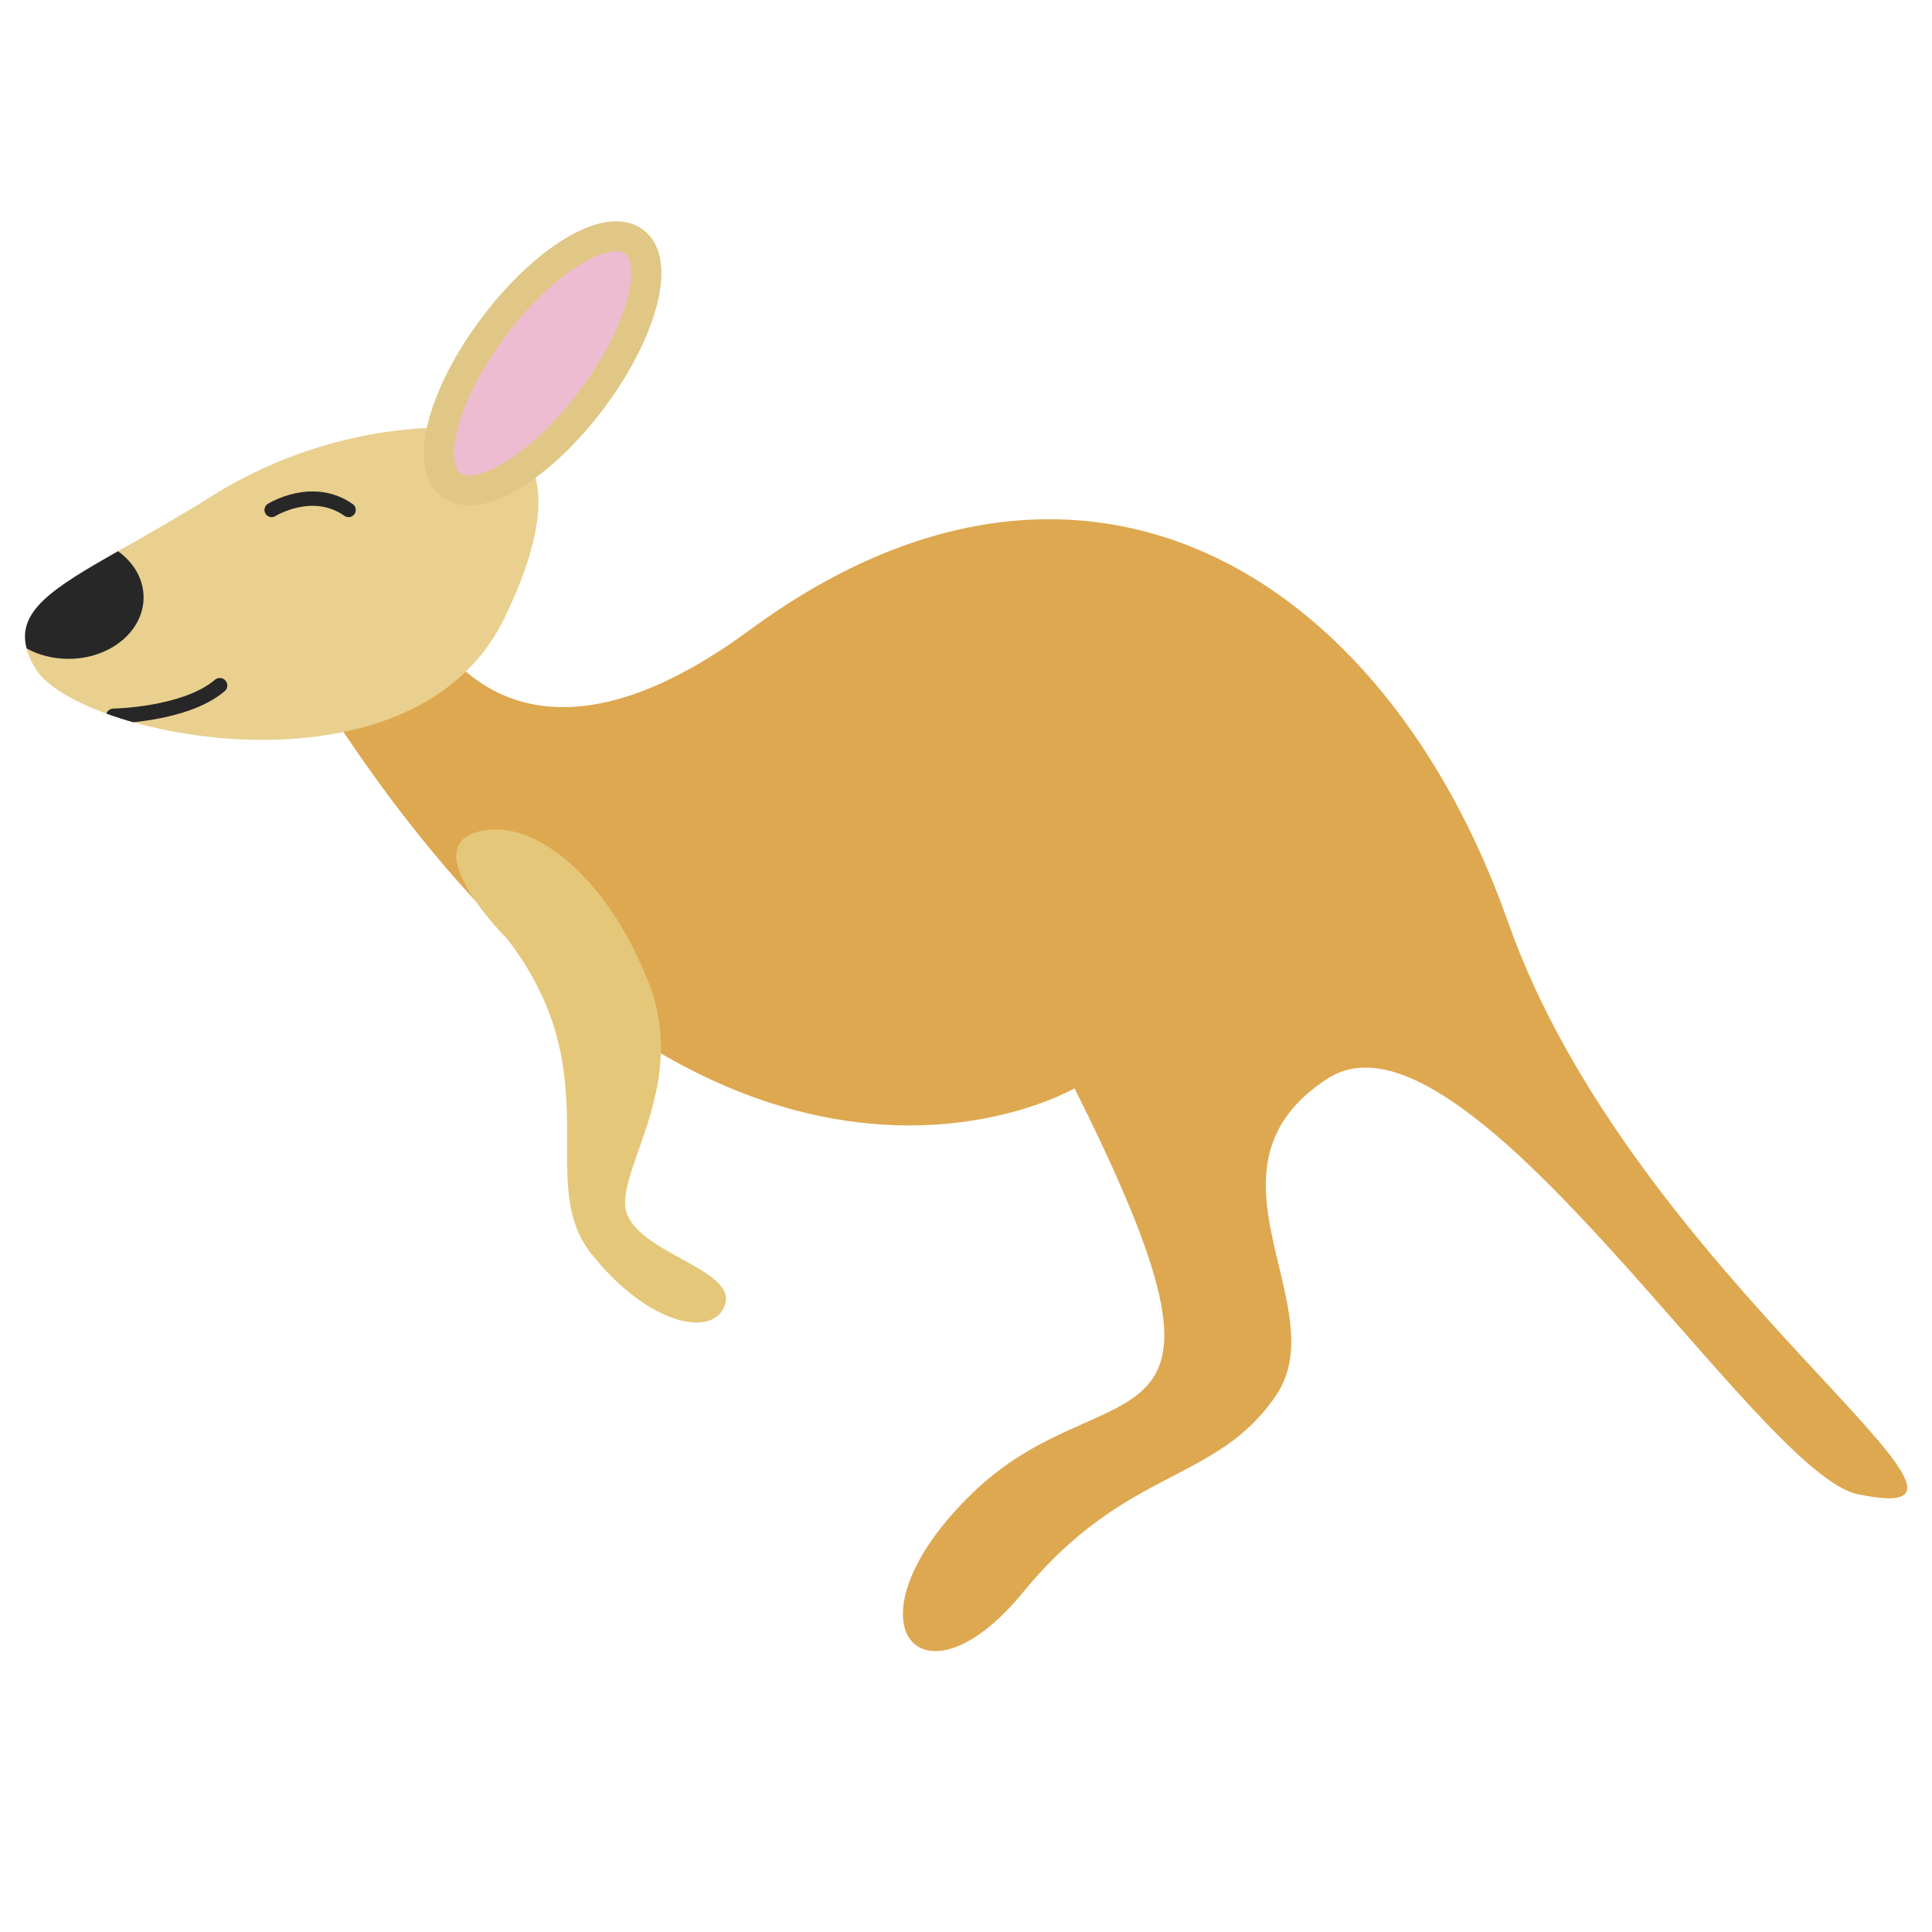
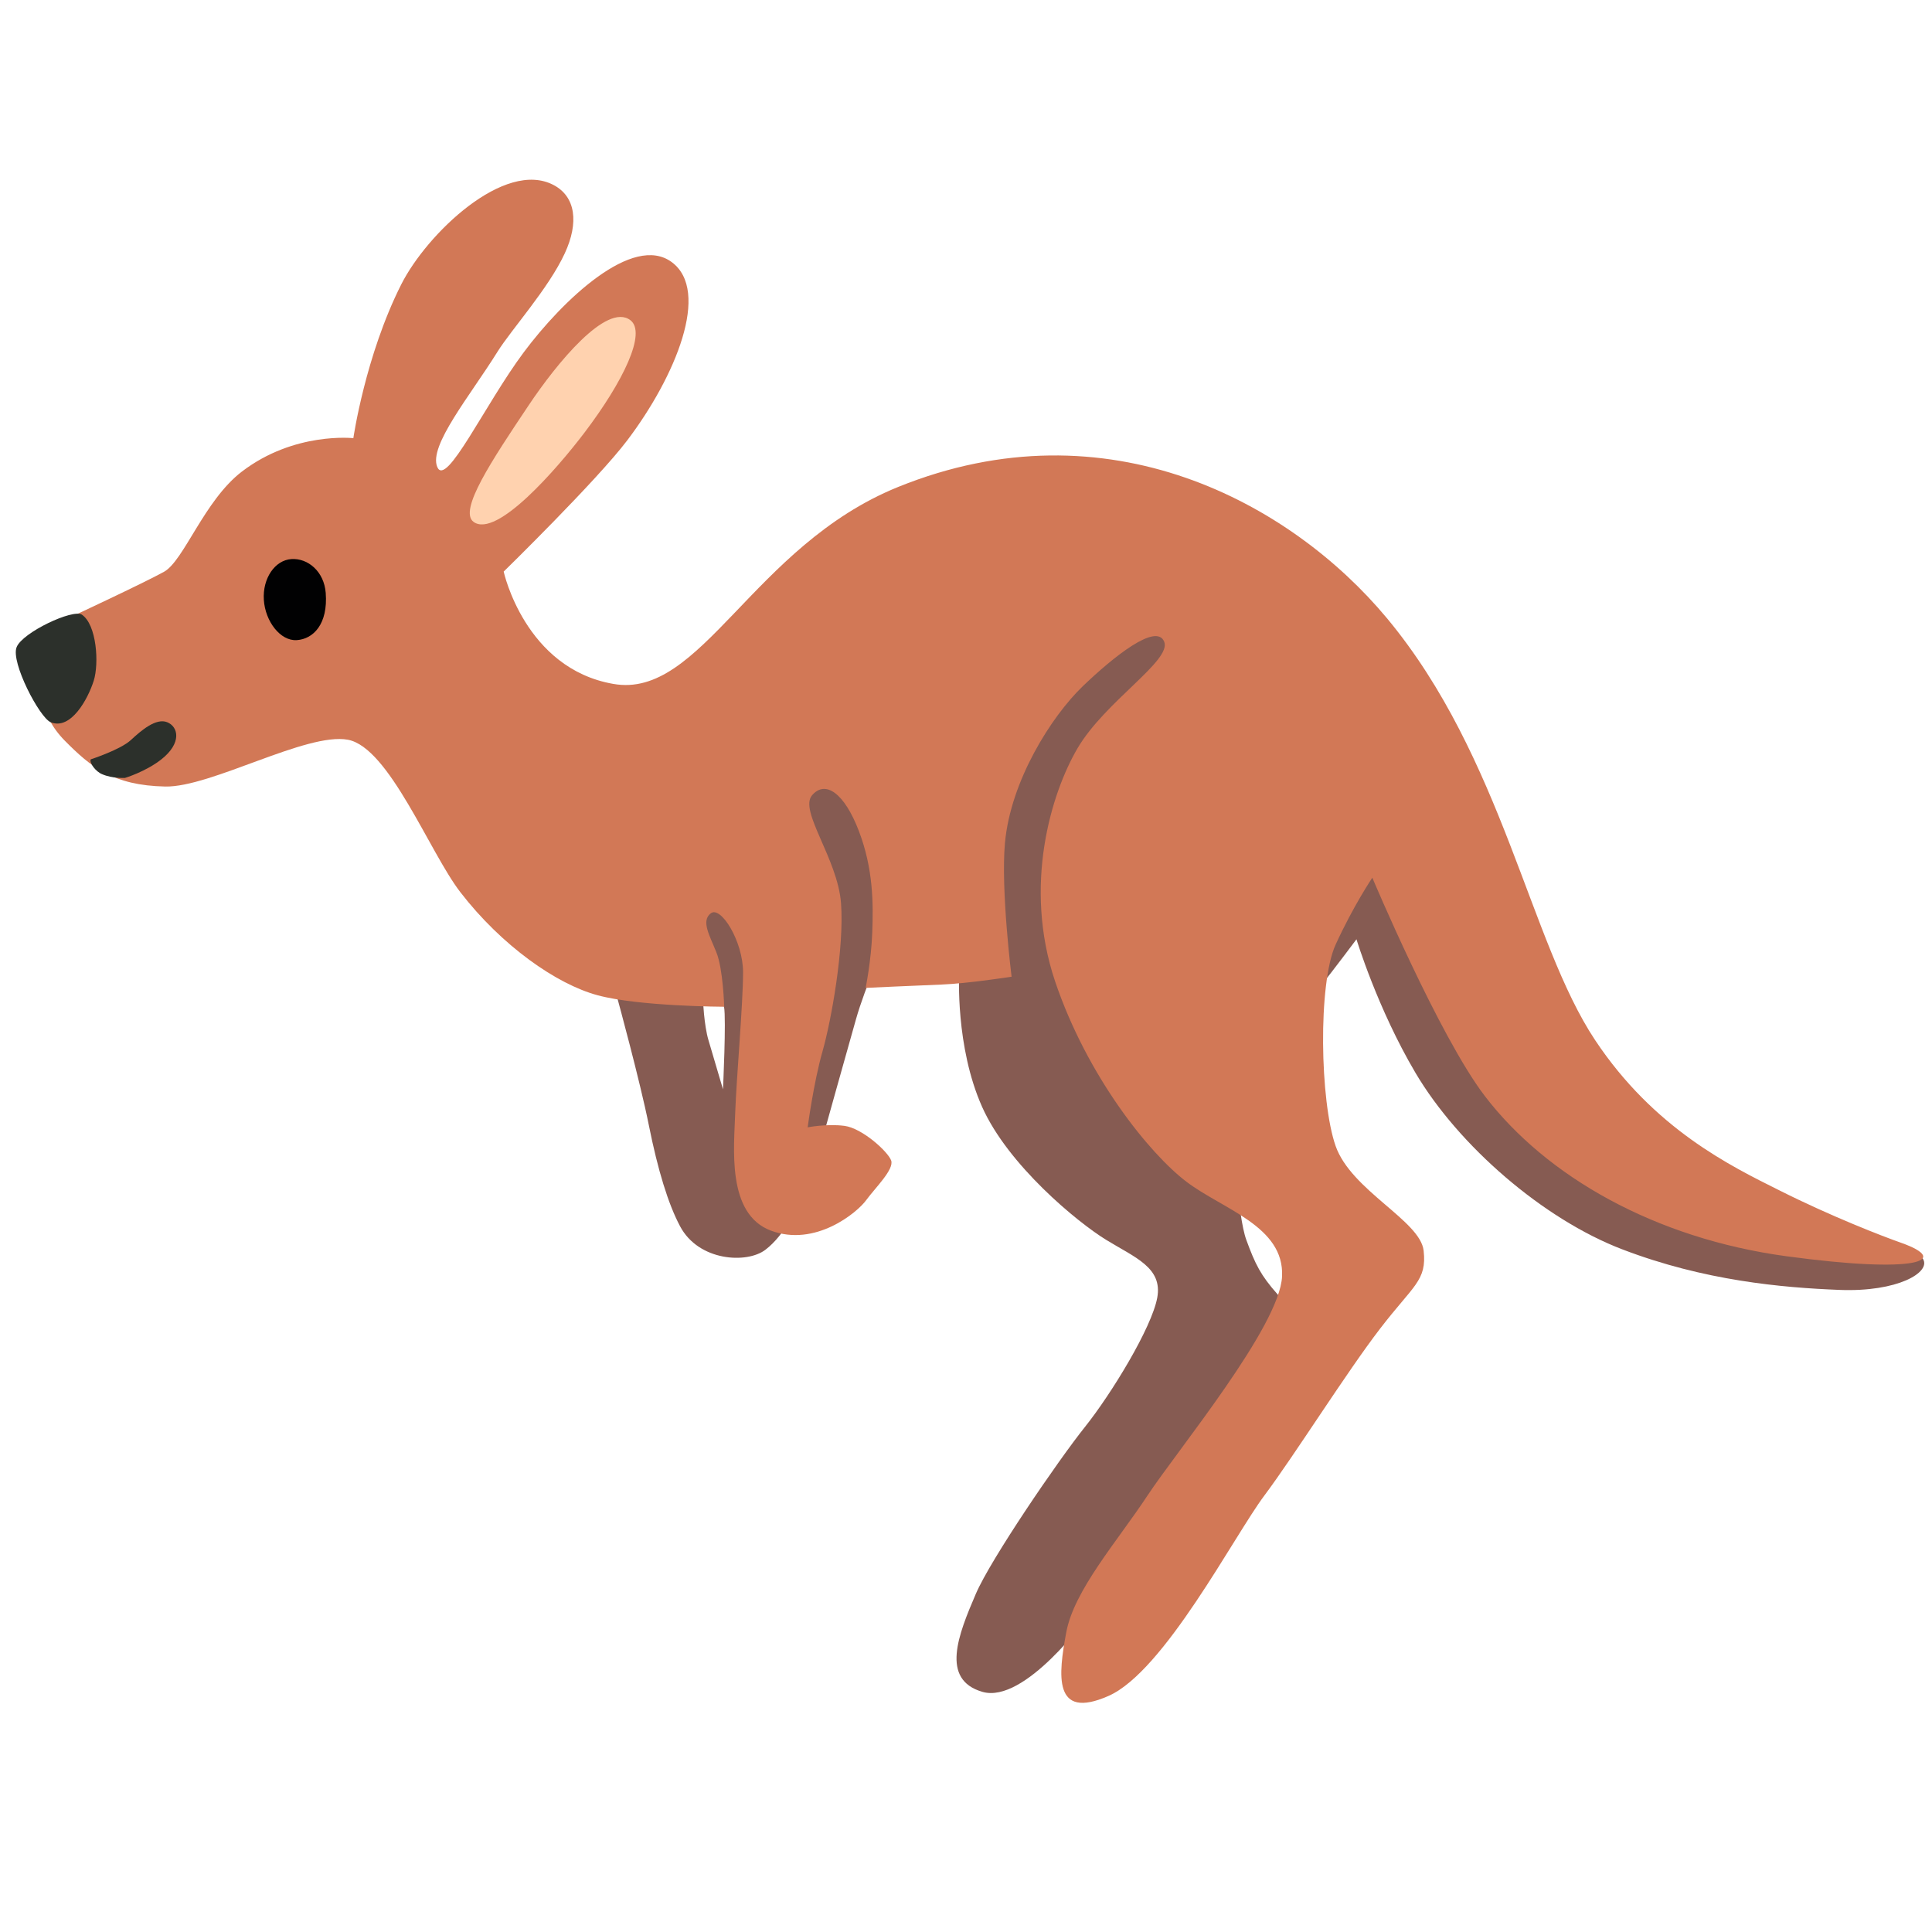
- <svg xmlns="http://www.w3.org/2000/svg" height="128" width="128">
-   <defs>
-     <linearGradient id="a">
-       <stop offset="0" />
-       <stop offset="1" stop-opacity="0" />
-     </linearGradient>
-     <clipPath id="b">
-       <path d="M31.296 29.738s-8.604-1.139-17.588 4.503C4.723 39.884-.75 41.157 1.997 45.71c2.745 4.552 25.137 9.208 31.238-3.322 6.101-12.53-1.939-12.649-1.939-12.649z" fill="#e9d08f" stroke-linecap="round" stroke-linejoin="round" />
-     </clipPath>
-   </defs>
-   <g stroke-linecap="round" stroke-linejoin="round">
-     <path d="M27.535 39.79s5.097 14.498 22.144 1.943c21.745-16.016 41.957-4.1 50.251 19.402 8.295 23.502 35.818 40.502 23.148 37.86-6.682-1.393-26.003-33.498-35.15-27.521-9.147 5.976.589 15.092-3.382 20.967-3.971 5.875-9.939 4.71-16.781 13.068-6.842 8.358-12.19 1.866-3.209-6.712s19.396-1.261 6.632-26.692c0 0-23.965 14.008-49.25-24.853" fill="#dea850" />
-     <path d="M33.608 62.21s-5.89-5.85-2.112-7.053c3.779-1.203 8.803 3.02 11.508 10.026 2.705 7.005-2.54 12.732-1.434 15.326 1.106 2.593 7.203 3.656 6.47 5.918-.733 2.262-5.093 1.402-8.878-3.382s1.376-11.811-5.554-20.835z" fill="#e5c779" />
-     <g transform="matrix(.99399 0 0 .99399 .363 -1.143)">
-       <path d="M31.296 29.738s-8.604-1.139-17.588 4.503C4.723 39.884-.75 41.157 1.997 45.71c2.745 4.552 25.137 9.208 31.238-3.322 6.101-12.53-1.939-12.649-1.939-12.649z" fill="#e9d08f" />
-       <path d="M17.742 35.14s2.714-1.697 5.126 0" fill="none" stroke="#272727" stroke-width=".959" />
-       <path d="M7.5 37.89c-4.332 2.463-6.758 3.984-6.084 6.485a5.01 4.099 0 0 0 2.78.69 5.01 4.099 0 0 0 5.01-4.098A5.01 4.099 0 0 0 7.5 37.89z" fill="#272727" paint-order="stroke fill markers" />
-       <path d="M7.199 48.88s4.786-.076 7.087-2.041" clip-path="url(#b)" fill="none" stroke="#272727" />
-       <ellipse cx="43.862" cy="-.839" rx="4.069" ry="10.148" transform="matrix(.80473 .59364 -.6001 .79993 0 0)" fill="#eebcd0" stroke="#e0c785" stroke-width="2" />
-     </g>
-   </g>
+ <svg xmlns="http://www.w3.org/2000/svg" version="1.1" id="Layer_3" x="0px" y="0px" viewBox="0 0 128 128" style="enable-background:new 0 0 128 128;" xml:space="preserve">
+   <path style="fill:#865B52;" d="M43.7,64.5l-2.78,1.7c0,0,1.48,5.41,2.07,8.36s1.28,5.21,2.07,6.69c1.23,2.31,4.42,2.49,5.65,1.55  c2.56-1.94,3.91-7.82,3.91-7.82s1.35-4.84,2.09-7.45c0.6-2.13,2.02-5.31,2.02-5.31l4.82,2.29c0,0-0.27,4.82,1.52,8.83  c1.72,3.85,6.29,7.62,8.21,8.8c1.92,1.18,3.76,1.84,3.39,3.84c-0.37,1.99-3.02,6.34-4.79,8.56c-1.77,2.21-6.25,8.77-7.23,11.06  c-1.16,2.7-2.36,5.68,0.44,6.49c2.8,0.81,6.96-4.97,6.96-4.97l13.62-19.08c0,0,0.07-1.03-1.03-2.29c-1.11-1.25-1.48-1.99-2.07-3.61  s-0.81-6.71-0.81-6.71s4.79-8.92,5.68-10.03c0.89-1.11,2.43-3.17,2.43-3.17s1.39,4.59,3.91,8.85c2.85,4.82,8.47,9.7,13.72,11.7  c5.41,2.07,10.55,2.53,14.38,2.68c3.84,0.15,6.05-1.16,5.53-2.04c-0.52-0.89-10.33-2.16-10.33-2.16L99.9,70.18l-7.38-18.44  L78.44,40.08l-19.4,0.52L45.98,61.47c0,0,1.84,4.43,1.99,5.24c0.15,0.81-0.07,5.46-0.07,5.46s-0.54-1.84-0.96-3.25  c-0.3-0.99-0.37-2.73-0.37-2.73L43.7,64.5z" />
+   <path style="fill:#D27856;" d="M33.37,37.87c0,0,6.18-6.04,8.19-8.7c3.2-4.23,5.53-9.88,2.95-11.8s-7.23,2.51-9.81,5.97  s-5.14,9-5.73,7.6s2.19-4.74,3.98-7.62c0.92-1.48,3.39-4.2,4.47-6.54c0.94-2.03,0.72-3.75-0.74-4.52c-3.25-1.72-8.41,3.23-10.1,6.59  c-2.38,4.72-3.17,10.18-3.17,10.18s-3.91-0.44-7.38,2.21c-2.5,1.91-3.84,5.9-5.16,6.64c-1.33,0.74-6.29,3.05-6.29,3.05  s-3.93,4.47-0.27,8.16c1.69,1.7,3.17,2.95,6.64,3.02c3.02,0.06,9.37-3.61,12.1-3.1s5.41,7.46,7.45,10.1c2.73,3.54,6.37,6.1,9.1,6.83  c2.73,0.74,8.38,0.76,8.38,0.76s-0.07-2.51-0.52-3.61c-0.44-1.11-1.03-2.07-0.37-2.58c0.66-0.52,2.14,1.84,2.14,3.91  c0,2.07-0.44,7.01-0.52,9.29c-0.07,2.29-0.59,6.71,2.36,7.82c2.95,1.11,5.73-1.2,6.32-2.02c0.59-0.81,1.87-2.04,1.65-2.63  s-1.92-2.14-3.1-2.29s-2.43,0.1-2.43,0.1s0.39-2.95,0.98-5.02c0.59-2.07,1.45-6.88,1.23-9.83c-0.22-2.95-2.8-6.12-1.92-7.15  s2.14-0.15,3.1,2.36c0.96,2.51,0.96,4.79,0.89,6.71c-0.07,1.92-0.44,3.69-0.44,3.69s3.46-0.16,5.02-0.22  c1.77-0.07,4.65-0.52,4.65-0.52s-0.72-5.76-0.44-8.85c0.37-4.13,3.07-8.38,5.14-10.38c2.07-1.99,4.89-4.23,5.41-2.97  c0.52,1.25-3.93,3.96-5.75,7.08c-1.73,2.96-3.61,9.07-1.48,15.42c2.14,6.34,6.27,11.43,8.7,13.28c2.43,1.84,6.49,2.95,6.34,6.27  c-0.15,3.32-6.93,11.51-8.92,14.53c-1.99,3.02-4.87,6.27-5.38,9.07c-0.52,2.8-0.89,5.83,2.8,4.2c3.69-1.62,8.33-10.62,10.33-13.28  c1.99-2.66,5.46-8.19,7.67-11.06c2.21-2.88,3.1-3.17,2.88-5.16s-4.79-3.98-5.83-6.93s-1.18-10.77,0-13.35  c1.18-2.58,2.43-4.43,2.43-4.43s4.41,10.48,7.45,14.46c4.08,5.34,11.28,9.44,19.99,10.62c8.7,1.18,10.9,0.28,7.6-0.89  c-1.25-0.44-4.64-1.75-8.06-3.47c-3.25-1.62-8.31-4.08-12.22-9.96c-4.33-6.51-6.12-18.73-13.79-27.95  c-6.34-7.62-18.49-14.32-32.38-8.7c-9.66,3.91-13.05,14.09-18.88,13.05C34.77,44.29,33.37,37.87,33.37,37.87z" />
+   <path style="fill:#FFD2AF;" d="M31.38,34.58c1.53,1.09,5.51-3.51,7.33-5.9c2.61-3.44,4.14-6.65,3.05-7.47  c-1.57-1.18-4.87,2.85-6.74,5.65C32.6,30.48,30.35,33.84,31.38,34.58z" />
+   <path style="fill:#010102;" d="M21.58,39.28c0.16,2.08-0.83,3.06-1.92,3.13s-2.09-1.25-2.18-2.67c-0.09-1.42,0.73-2.63,1.83-2.7  C20.4,36.97,21.47,37.86,21.58,39.28z" />
+   <path style="fill:#2C302B;" d="M5.42,40.72c0.99,0.66,1.15,3.24,0.79,4.38c-0.39,1.23-1.52,3.29-2.85,2.75  c-0.74-0.3-2.66-3.98-2.26-4.97C1.48,41.9,4.83,40.33,5.42,40.72z" />
+   <path style="fill:#2C302B;" d="M6.01,50.31c0,0,1.97-0.64,2.66-1.28s1.67-1.48,2.41-1.18s0.98,1.38-0.39,2.46  c-1.04,0.82-2.41,1.23-2.41,1.23s-0.84,0.05-1.52-0.25C6.36,51.13,5.91,50.56,6.01,50.31z" />
</svg>
